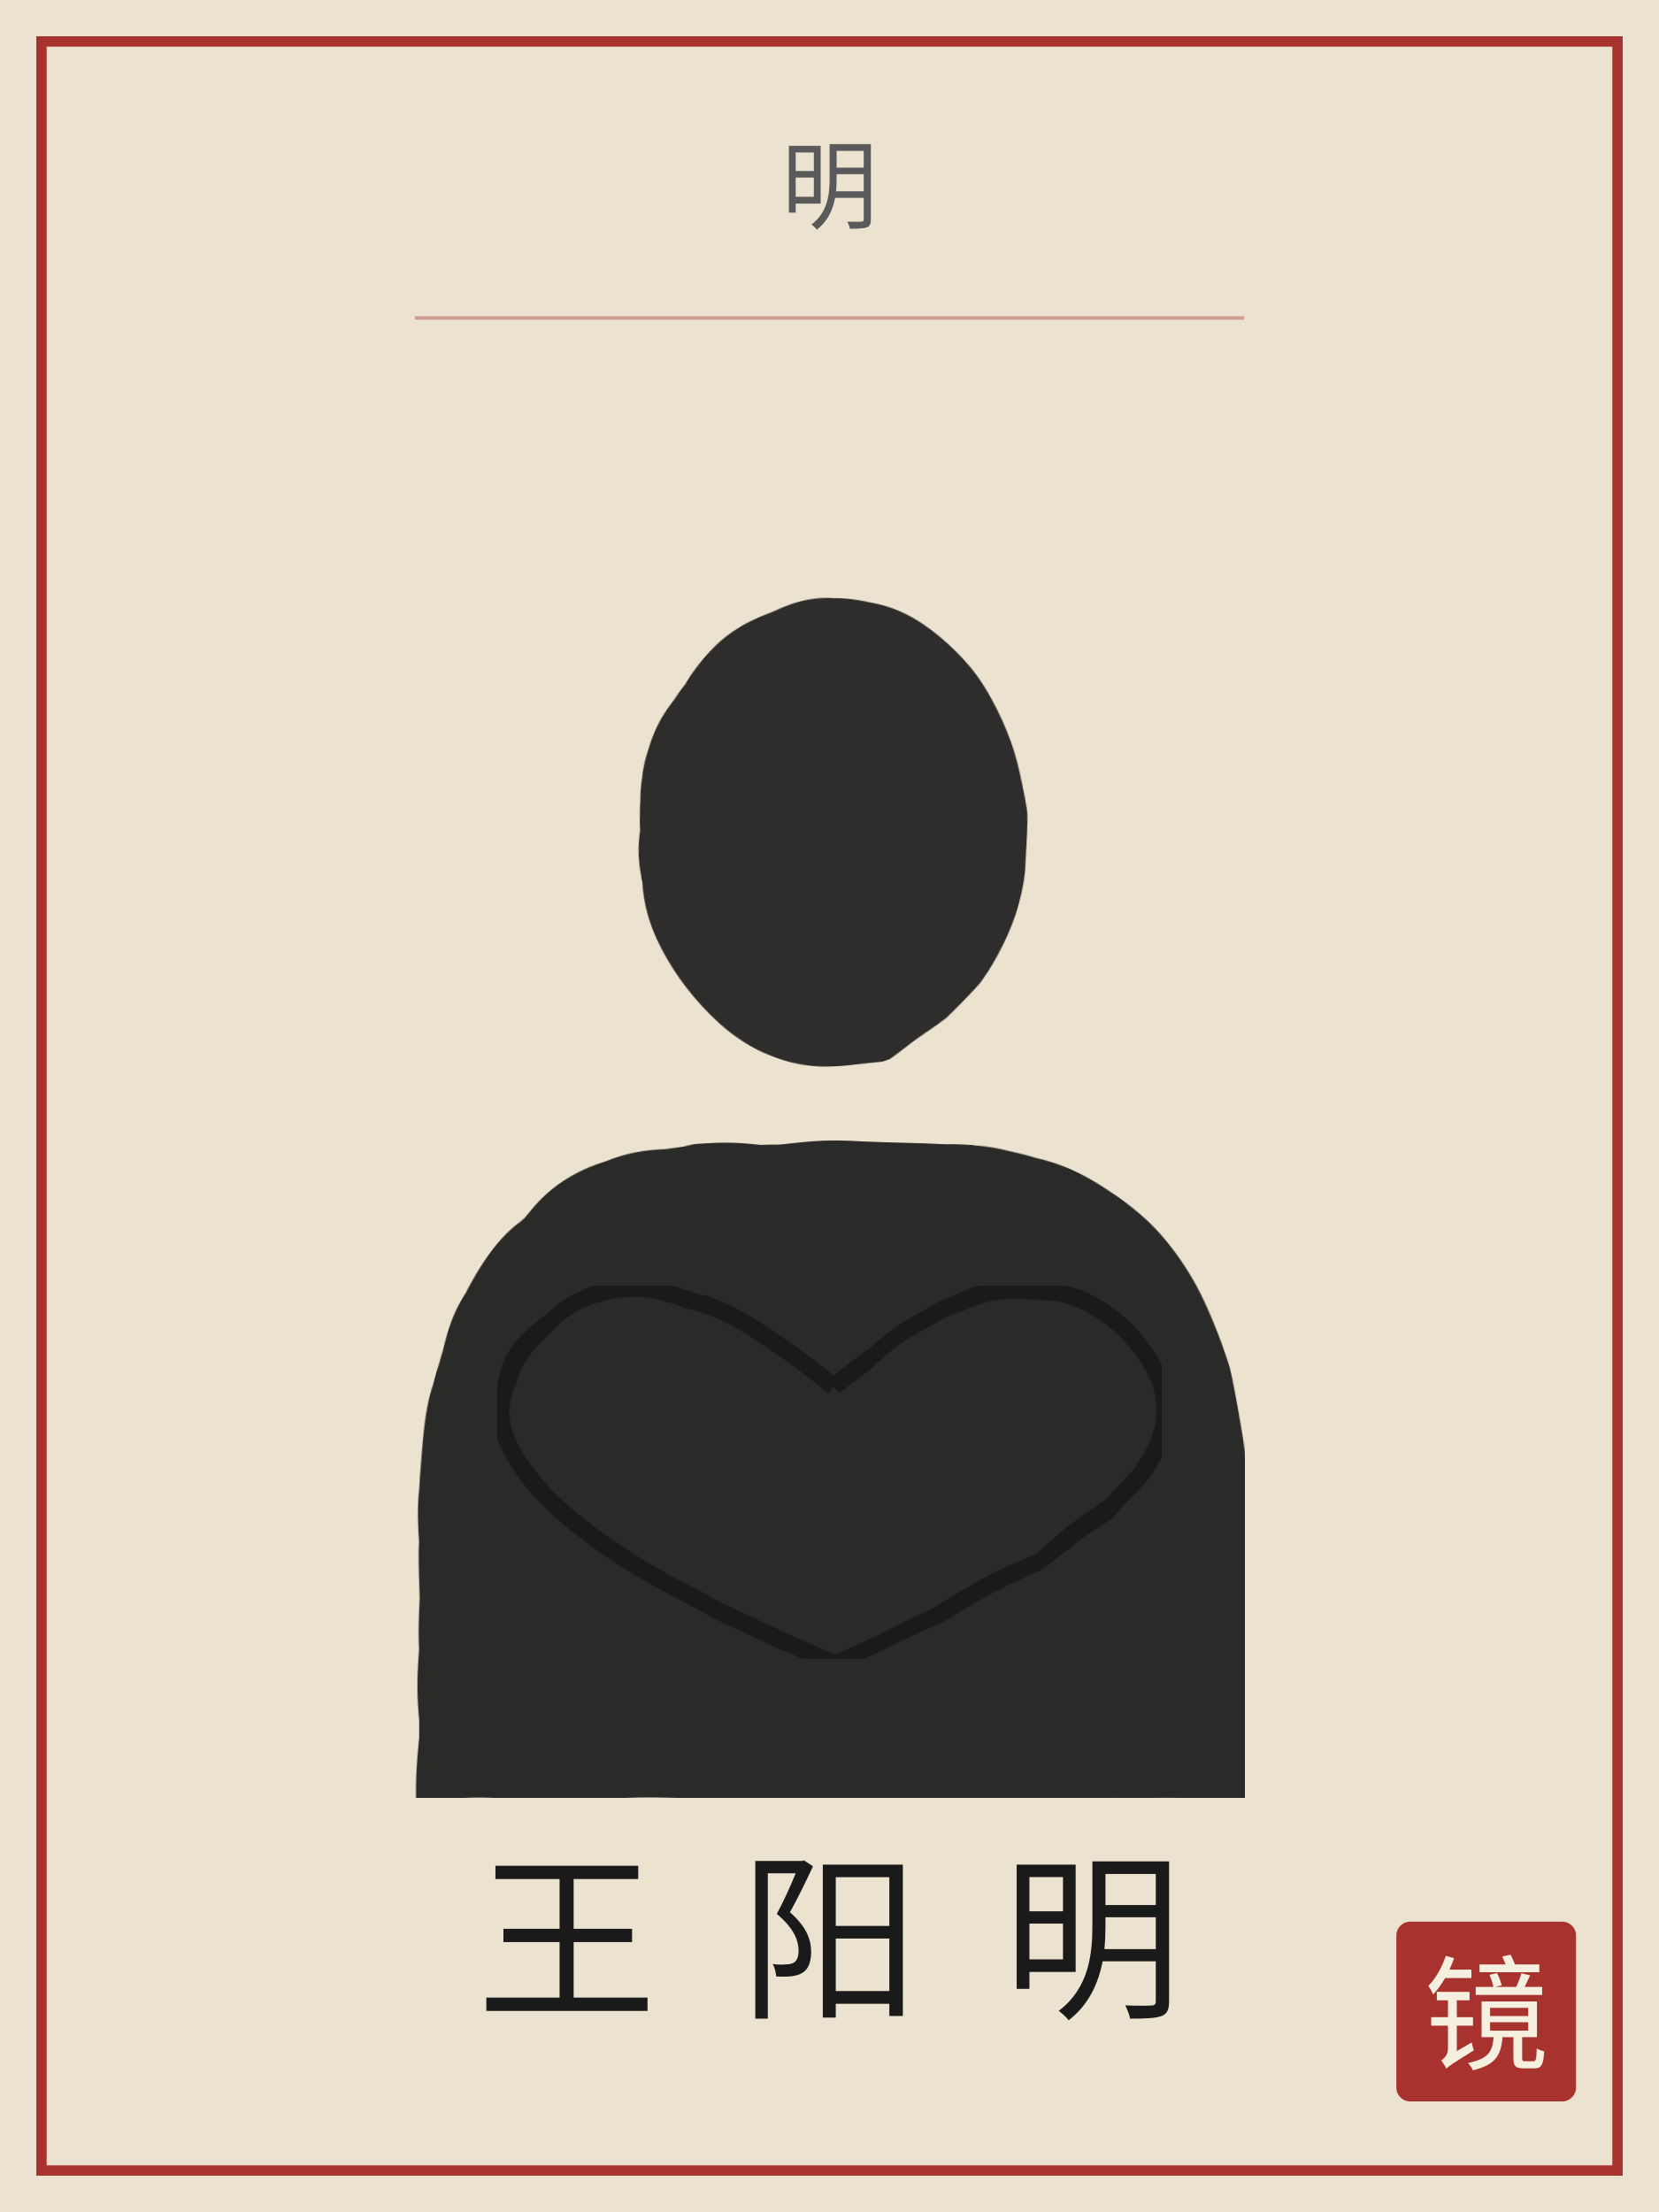
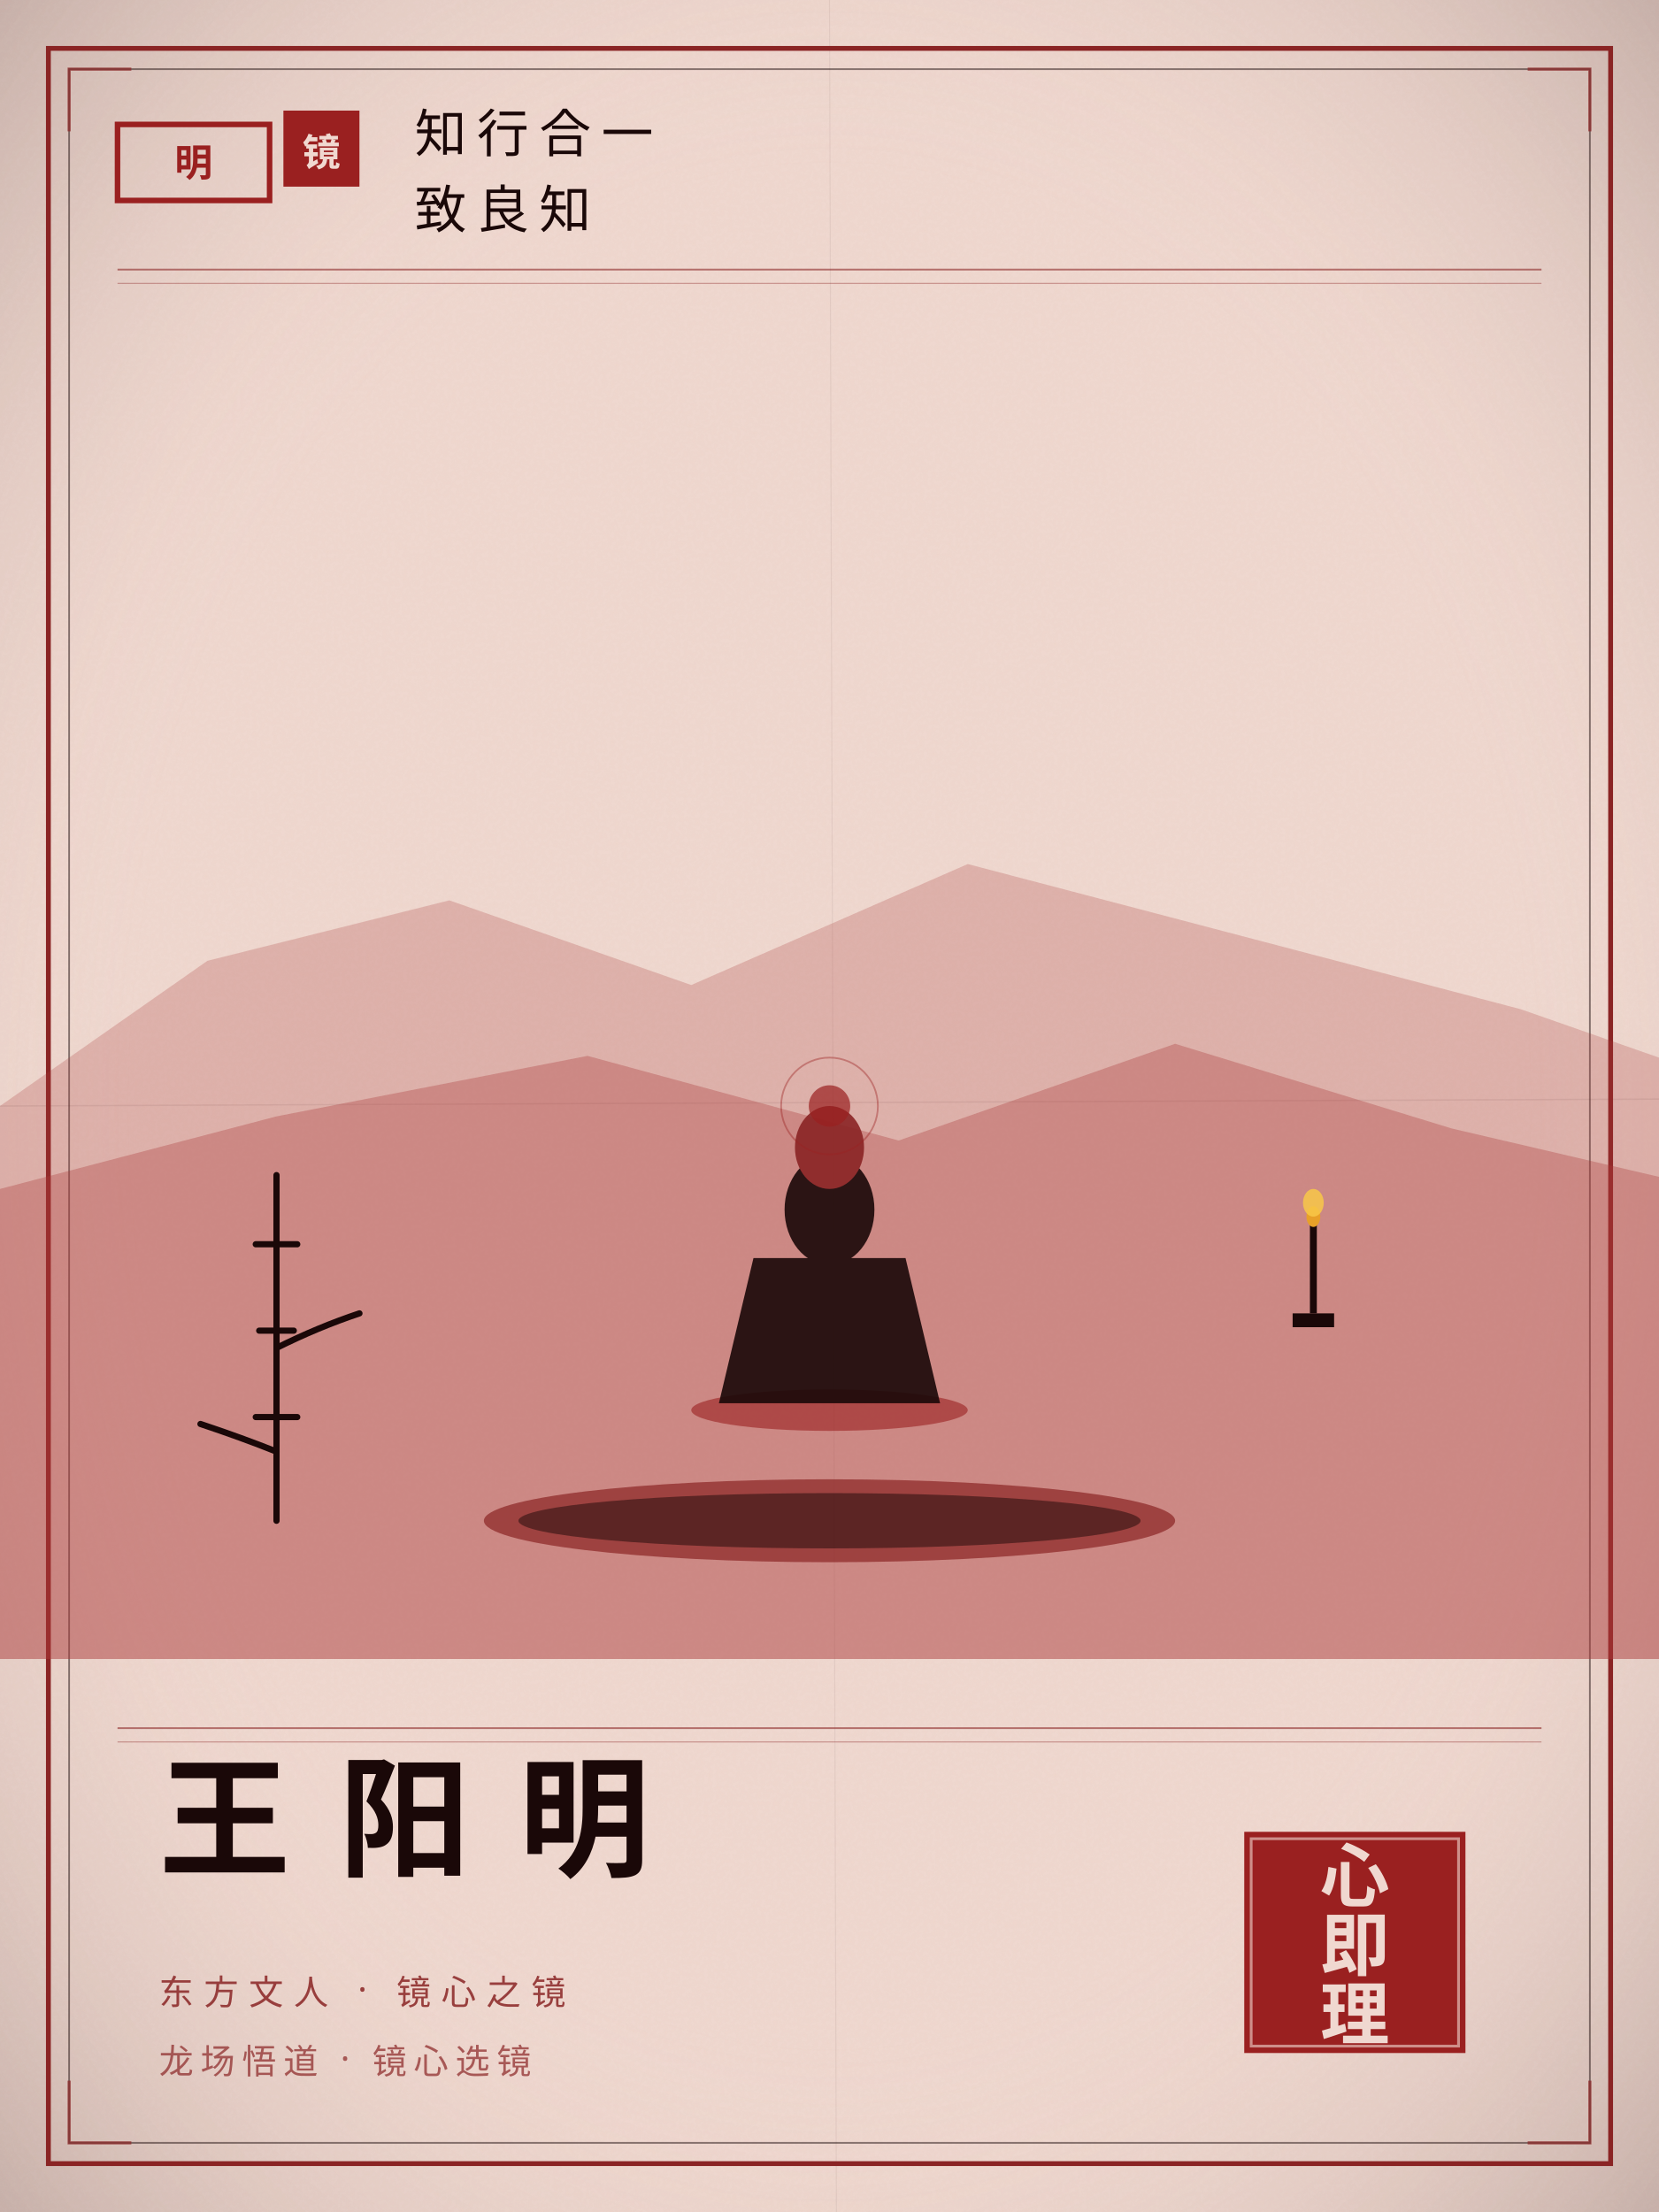
- <svg xmlns="http://www.w3.org/2000/svg" viewBox="0 0 240 320" width="240" height="320" role="img" aria-label="王阳明（明）">
+ <svg xmlns="http://www.w3.org/2000/svg" viewBox="0 0 480 640" width="480" height="640" preserveAspectRatio="xMidYMid meet">
  <defs>
-     <filter id="rough" x="0" y="0" width="100%" height="100%">
-       <feTurbulence baseFrequency="0.04" numOctaves="2" seed="3" />
-       <feDisplacementMap in="SourceGraphic" scale="1.5" />
+     <filter id="ink-120" x="-10%" y="-10%" width="120%" height="120%">
+       <feTurbulence type="fractalNoise" baseFrequency="0.022" numOctaves="2" seed="120" result="noise" />
+       <feDisplacementMap in="SourceGraphic" in2="noise" scale="2.4" />
+     </filter>
+     <filter id="ink-strong-120" x="-10%" y="-10%" width="120%" height="120%">
+       <feTurbulence type="fractalNoise" baseFrequency="0.045" numOctaves="3" seed="127" result="noise" />
+       <feDisplacementMap in="SourceGraphic" in2="noise" scale="3.6" />
+     </filter>
+     <filter id="wash-120" x="-20%" y="-20%" width="140%" height="140%">
+       <feTurbulence type="fractalNoise" baseFrequency="0.018" numOctaves="2" seed="123" result="t" />
+       <feDisplacementMap in="SourceGraphic" in2="t" scale="6" />
+       <feGaussianBlur stdDeviation="0.6" />
+     </filter>
+     <filter id="haze-120">
+       <feGaussianBlur stdDeviation="2.4" />
+     </filter>
+     <filter id="paper-120" x="0%" y="0%" width="100%" height="100%">
+       <feTurbulence type="fractalNoise" baseFrequency="0.85" numOctaves="2" seed="131" result="grain" />
+       <feColorMatrix in="grain" type="matrix" values="0 0 0 0 0.45                 0 0 0 0 0.35                 0 0 0 0 0.20                 0 0 0 0.10 0" />
    </filter>
  </defs>
-   <style>
-     .ink { color: #1a1a1a; }
-     .cinnabar { color: #a8322e; }
-     .rice { color: #f5efe0; }
-     .faint { color: #5a5a5a; }
-     .face-bg { fill: #ebe3cf; }
-     .frame { fill: none; stroke: #a8322e; stroke-width: 1.5; }
-     text {
-       font-family: '霞鹜文楷','LXGW WenKai','STKaiti','KaiTi',serif;
-     }
-   </style>
-   <rect width="240" height="320" fill="#ebe3cf" />
-   <rect x="6" y="6" width="228" height="308" class="frame" />
-   <text x="120" y="32" text-anchor="middle" font-size="14" letter-spacing="6" class="ink" fill="#5a5a5a">明</text>
-   <line x1="60" y1="46" x2="180" y2="46" stroke="#a8322e" stroke-width="0.5" opacity="0.4" />
-   <g class="ink" filter="url(#rough)">
-     <ellipse cx="120" cy="120" rx="28" ry="34" fill="#1a1a1a" opacity="0.9" />
-     <path d="M60 220 Q60 170 100 165 L140 165 Q180 170 180 220 L180 260 L60 260 Z" fill="#1a1a1a" opacity="0.92" />
+   <rect x="0" y="0" width="480" height="640" fill="#f0d8d0" />
+   <rect x="0" y="0" width="480" height="640" fill="#f0d8d0" filter="url(#paper-120)" opacity="0.55" />
+   <radialGradient id="vignette-120" cx="50%" cy="50%" r="70%">
+     <stop offset="60%" stop-color="#f0d8d0" stop-opacity="0" />
+     <stop offset="100%" stop-color="#1a0808" stop-opacity="0.18" />
+   </radialGradient>
+   <rect x="0" y="0" width="480" height="640" fill="url(#vignette-120)" />
+   <path d="M 0 320 L 480 318" stroke="#1a0808" stroke-width="0.4" opacity="0.08" />
+   <path d="M 240 0 L 242 640" stroke="#1a0808" stroke-width="0.3" opacity="0.06" />
+   <rect x="14" y="14" width="452" height="612" fill="none" stroke="#8a2424" stroke-width="1.4" />
+   <rect x="20" y="20" width="440" height="600" fill="none" stroke="#1a0808" stroke-width="0.5" opacity="0.5" />
+   <g stroke="#8a2424" stroke-width="0.9" fill="none" opacity="0.7">
+     <path d="M 20 38 L 20 20 L 38 20" />
+     <path d="M 442 20 L 460 20 L 460 38" />
+     <path d="M 460 602 L 460 620 L 442 620" />
+     <path d="M 38 620 L 20 620 L 20 602" />
  </g>
-   <g class="ink" filter="url(#rough)">
-     <path d="M120 200 Q90 175 75 195 Q60 215 120 240 Q180 215 165 195 Q150 175 120 200" fill="none" stroke="currentColor" stroke-width="2.5" />
+   <g>
+     <g transform="translate(34 36)">
+       <rect x="0" y="0" width="44" height="22" fill="none" stroke="#9a2020" stroke-width="1.6" />
+       <text x="22" y="15" text-anchor="middle" font-family="STKaiti, KaiTi, serif" font-size="11" fill="#9a2020" letter-spacing="2" font-weight="600">明</text>
+     </g>
+     <g transform="translate(82 32)">
+       <rect x="0" y="0" width="22" height="22" fill="#9a2020" />
+       <text x="11" y="16" text-anchor="middle" font-family="serif" font-size="11" fill="#f0d8d0" font-weight="700">镜</text>
+     </g>
+     <g transform="translate(120 44)">
+       <text font-family="STKaiti, KaiTi, serif" font-size="15" fill="#1a0808" letter-spacing="3" font-weight="500">
+         <tspan x="0" dy="0">知行合一</tspan>
+         <tspan x="0" dy="22">致良知</tspan>
+       </text>
+     </g>
+     <line x1="34" y1="78" x2="446" y2="78" stroke="#8a2424" stroke-width="0.5" opacity="0.6" />
+     <line x1="34" y1="82" x2="446" y2="82" stroke="#8a2424" stroke-width="0.3" opacity="0.4" />
  </g>
-   <text x="120" y="290" text-anchor="middle" font-size="26" letter-spacing="12" class="ink" fill="#1a1a1a">王阳明</text>
-   <g transform="translate(202,278)">
-     <rect x="0" y="0" width="26" height="26" fill="#a8322e" rx="2" />
-     <text x="13" y="20" text-anchor="middle" font-size="18" fill="#f5efe0">镜</text>
+   <g>
+     <g filter="url(#haze-50)" opacity="0.7">
+       <path d="M 0 320 L 60 278 L 130 260.5 L 200 285 L 280 250 L 360 271 L 440 292 L 480 306 L 480 480 L 0 480 Z" fill="#a83838" opacity="0.35" />
+       <path d="M 0 344 L 80 323 L 170 305.5 L 260 330 L 340 302 L 420 326.5 L 480 340.5 L 480 480 L 0 480 Z" fill="#a83838" opacity="0.55" />
+     </g>
+     <g>
+       <line x1="380" y1="352" x2="380" y2="380" stroke="#1a0808" stroke-width="2" />
+       <ellipse cx="380" cy="352" rx="2" ry="3" fill="#e8a028" />
+       <ellipse cx="380" cy="348" rx="3" ry="4" fill="#f8c848" opacity="0.85" />
+       <rect x="374" y="380" width="12" height="4" fill="#1a0808" />
+     </g>
+     <ellipse cx="240" cy="440" rx="100" ry="12" fill="#8a2424" opacity="0.7" />
+     <ellipse cx="240" cy="440" rx="90" ry="8" fill="#1a0808" opacity="0.5" />
+     <ellipse cx="240" cy="408" rx="40" ry="6" fill="#9a2020" opacity="0.6" />
+     <g transform="translate(240 350)" fill="#1a0808" opacity="0.9">
+       <ellipse cx="0" cy="0" rx="13" ry="16" />
+       <path d="M -22 14 L -32 56 L 32 56 L 22 14 Z" />
+       <ellipse cx="0" cy="-18" rx="10" ry="12" fill="#8a2424" />
+     </g>
+     <circle cx="240" cy="320" r="6" fill="#9a2020" opacity="0.7" />
+     <circle cx="240" cy="320" r="14" fill="none" stroke="#9a2020" stroke-width="0.5" opacity="0.4" />
+     <g stroke="#1a0808" stroke-width="1.8" fill="none" stroke-linecap="round">
+       <line x1="80" y1="440" x2="80" y2="340" />
+       <line x1="74" y1="410" x2="86" y2="410" />
+       <line x1="75" y1="385" x2="85" y2="385" />
+       <line x1="74" y1="360" x2="86" y2="360" />
+       <path d="M 80 420 q -10 -4 -22 -8" />
+       <path d="M 80 390 q 12 -6 24 -10" />
+     </g>
+   </g>
+   <g>
+     <line x1="34" y1="500" x2="446" y2="500" stroke="#8a2424" stroke-width="0.5" opacity="0.6" />
+     <line x1="34" y1="504" x2="446" y2="504" stroke="#8a2424" stroke-width="0.3" opacity="0.4" />
+     <g transform="translate(46 540)">
+       <text font-family="STKaiti, KaiTi, serif" font-size="38" fill="#1a0808" letter-spacing="14" font-weight="700">王阳明</text>
+       <text x="0" y="40" font-family="STKaiti, KaiTi, serif" font-size="10" fill="#8a2424" letter-spacing="3" opacity="0.85">东方文人 · 镜心之镜</text>
+     </g>
+     <g transform="translate(360 530)">
+       <rect x="0" y="0" width="64" height="64" fill="#9a2020" filter="url(#ink-40)" />
+       <rect x="2" y="2" width="60" height="60" fill="none" stroke="#f0d8d0" stroke-width="0.8" opacity="0.6" />
+       <text x="32" y="20" text-anchor="middle" font-family="serif" font-size="20" fill="#f0d8d0" font-weight="900">心</text>
+       <text x="32" y="40" text-anchor="middle" font-family="serif" font-size="20" fill="#f0d8d0" font-weight="900">即</text>
+       <text x="32" y="60" text-anchor="middle" font-family="serif" font-size="20" fill="#f0d8d0" font-weight="900">理</text>
+     </g>
+   </g>
+   <g transform="translate(46 600)">
+     <text font-family="STKaiti, KaiTi, serif" font-size="10" fill="#8a2424" letter-spacing="2" opacity="0.7">龙场悟道 · 镜心选镜</text>
  </g>
</svg>
